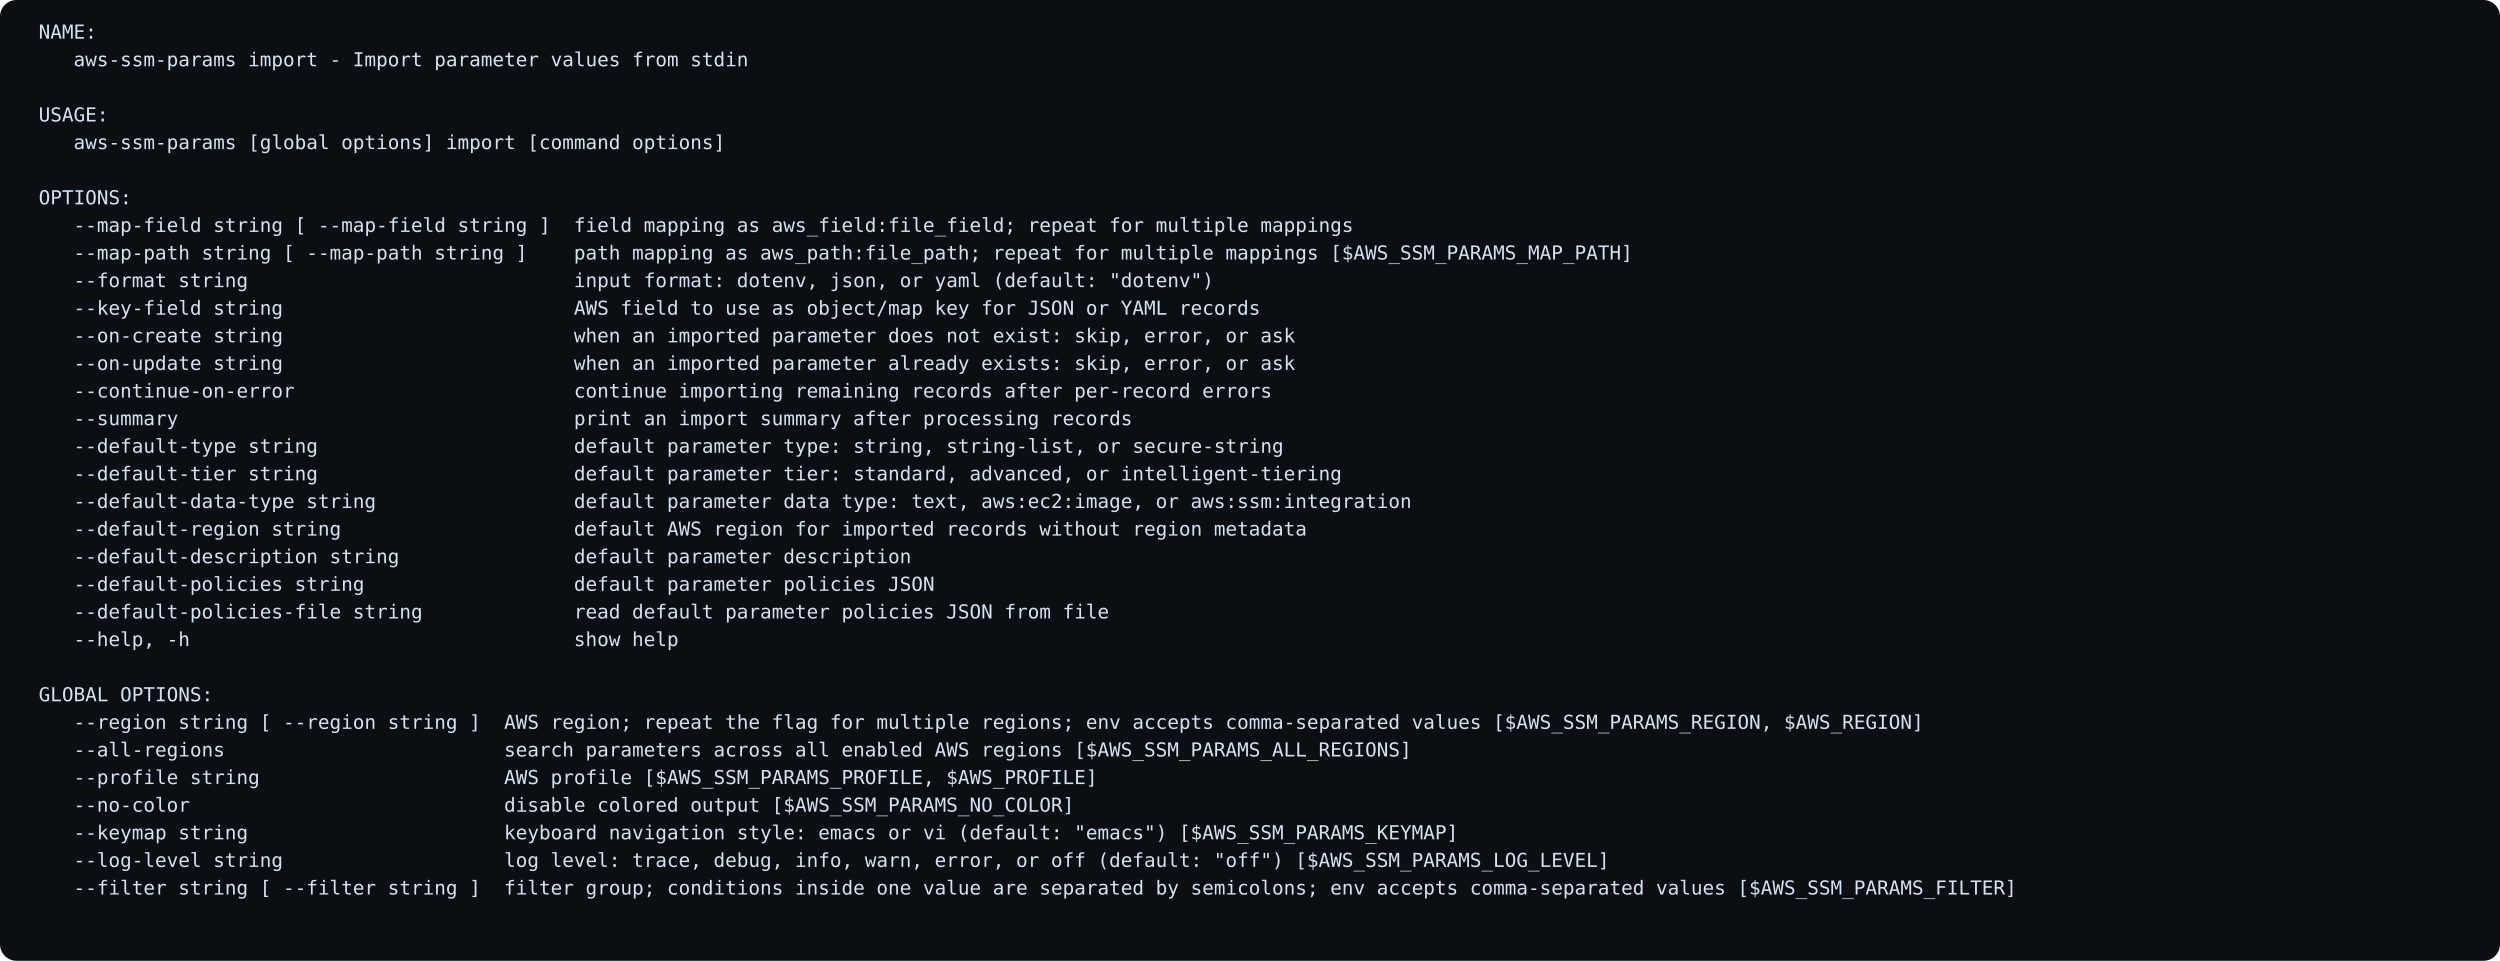
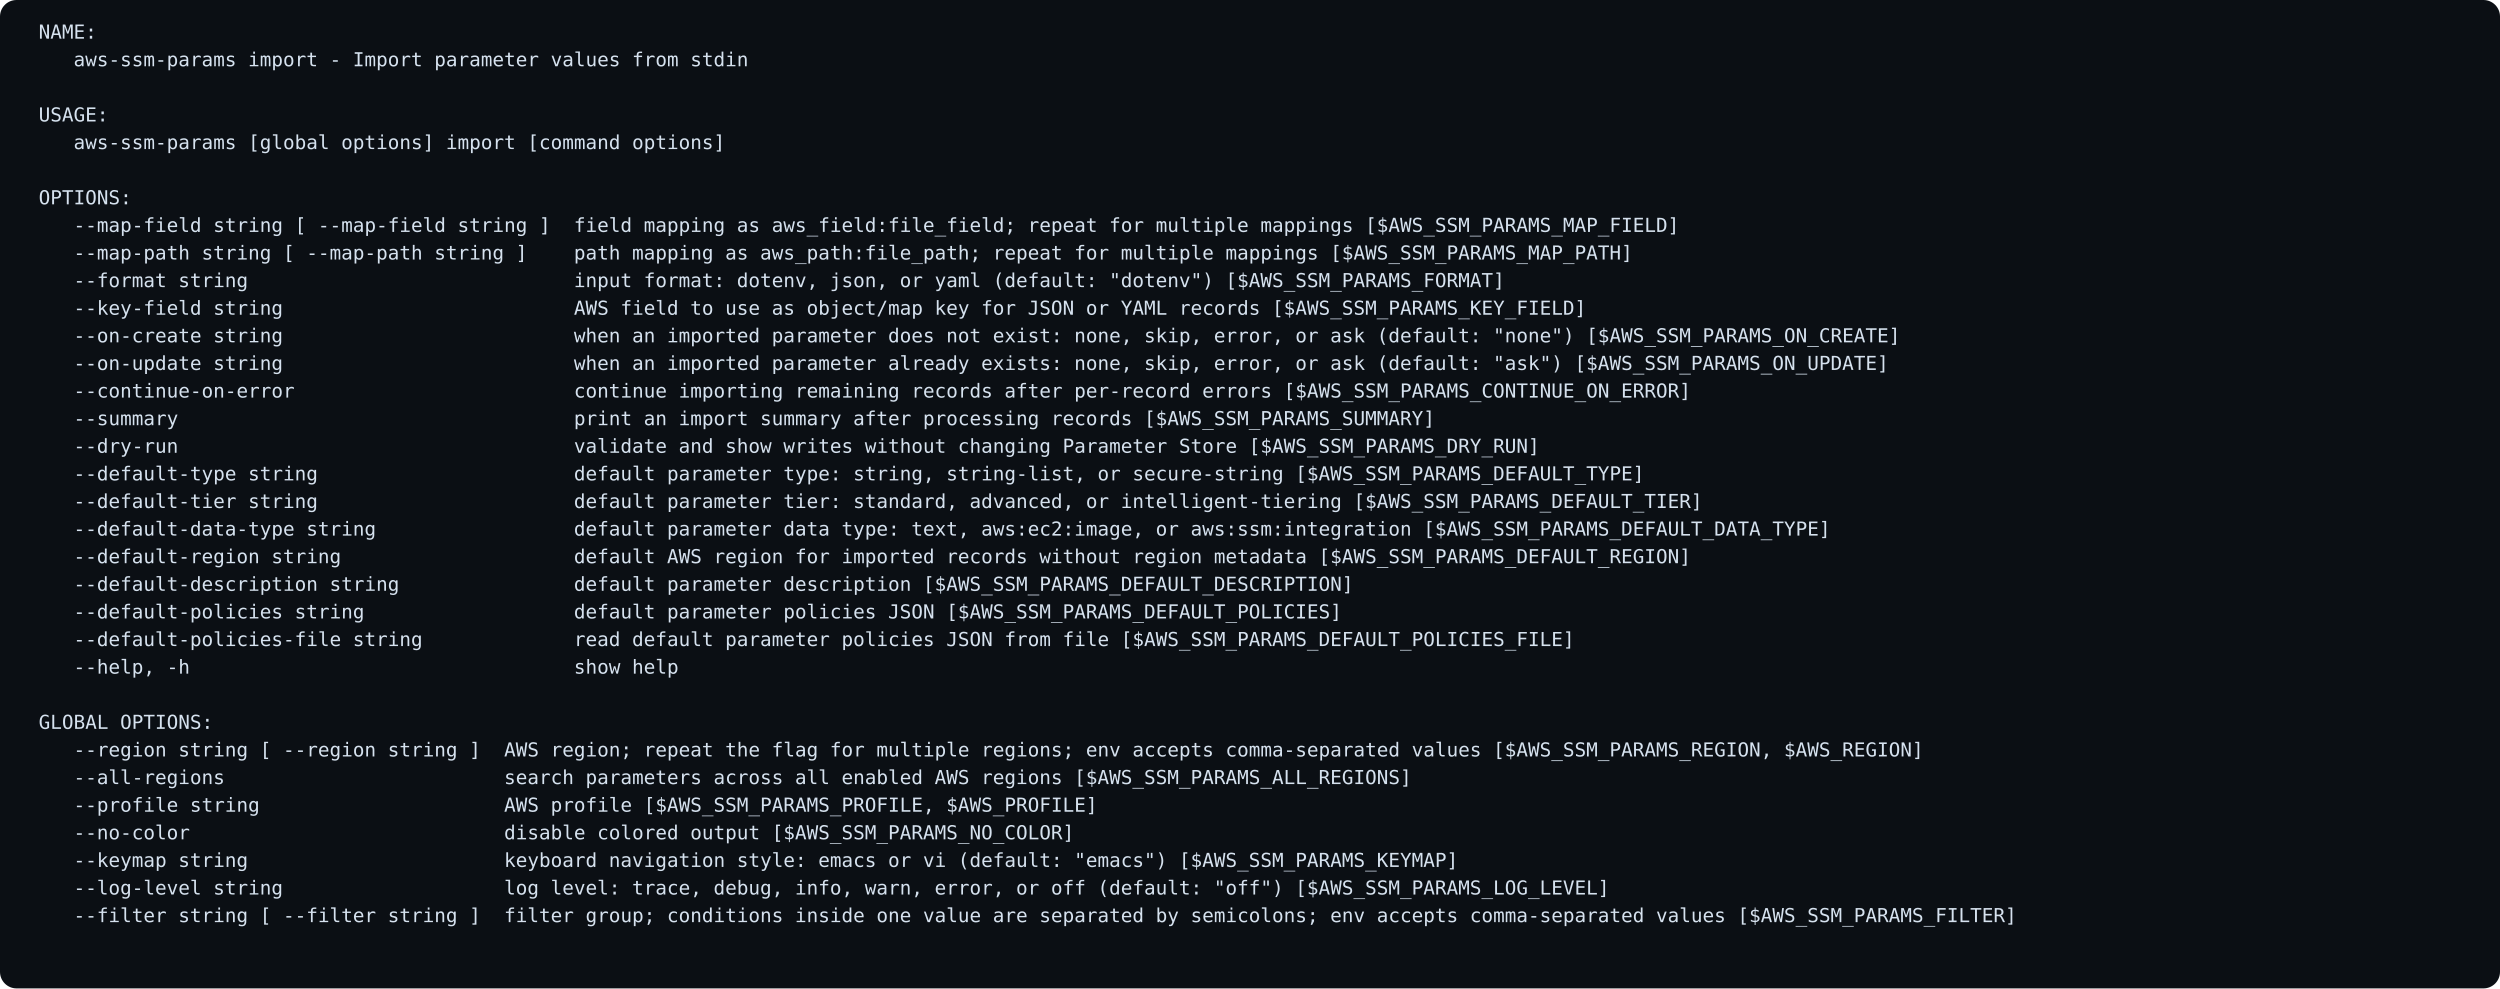
- <svg xmlns="http://www.w3.org/2000/svg" width="1811" height="696" viewBox="0 0 1811 696">
+ <svg xmlns="http://www.w3.org/2000/svg" width="1811" height="716" viewBox="0 0 1811 716">
  <rect width="100%" height="100%" rx="12" fill="#0b0f14" />
  <style>text{font-family:ui-monospace,SFMono-Regular,Menlo,Consolas,monospace;font-size:14px;fill:#d6e2ef}</style>
  <text x="28" y="28" xml:space="preserve">NAME:</text>
  <text x="28" y="48" xml:space="preserve">   aws-ssm-params import - Import parameter values from stdin</text>
  <text x="28" y="68" xml:space="preserve" />
  <text x="28" y="88" xml:space="preserve">USAGE:</text>
  <text x="28" y="108" xml:space="preserve">   aws-ssm-params [global options] import [command options]</text>
  <text x="28" y="128" xml:space="preserve" />
  <text x="28" y="148" xml:space="preserve">OPTIONS:</text>
-   <text x="28" y="168" xml:space="preserve">   --map-field string [ --map-field string ]  field mapping as aws_field:file_field; repeat for multiple mappings</text>
+   <text x="28" y="168" xml:space="preserve">   --map-field string [ --map-field string ]  field mapping as aws_field:file_field; repeat for multiple mappings [$AWS_SSM_PARAMS_MAP_FIELD]</text>
  <text x="28" y="188" xml:space="preserve">   --map-path string [ --map-path string ]    path mapping as aws_path:file_path; repeat for multiple mappings [$AWS_SSM_PARAMS_MAP_PATH]</text>
-   <text x="28" y="208" xml:space="preserve">   --format string                            input format: dotenv, json, or yaml (default: "dotenv")</text>
-   <text x="28" y="228" xml:space="preserve">   --key-field string                         AWS field to use as object/map key for JSON or YAML records</text>
-   <text x="28" y="248" xml:space="preserve">   --on-create string                         when an imported parameter does not exist: skip, error, or ask</text>
-   <text x="28" y="268" xml:space="preserve">   --on-update string                         when an imported parameter already exists: skip, error, or ask</text>
-   <text x="28" y="288" xml:space="preserve">   --continue-on-error                        continue importing remaining records after per-record errors</text>
-   <text x="28" y="308" xml:space="preserve">   --summary                                  print an import summary after processing records</text>
-   <text x="28" y="328" xml:space="preserve">   --default-type string                      default parameter type: string, string-list, or secure-string</text>
-   <text x="28" y="348" xml:space="preserve">   --default-tier string                      default parameter tier: standard, advanced, or intelligent-tiering</text>
-   <text x="28" y="368" xml:space="preserve">   --default-data-type string                 default parameter data type: text, aws:ec2:image, or aws:ssm:integration</text>
-   <text x="28" y="388" xml:space="preserve">   --default-region string                    default AWS region for imported records without region metadata</text>
-   <text x="28" y="408" xml:space="preserve">   --default-description string               default parameter description</text>
-   <text x="28" y="428" xml:space="preserve">   --default-policies string                  default parameter policies JSON</text>
-   <text x="28" y="448" xml:space="preserve">   --default-policies-file string             read default parameter policies JSON from file</text>
-   <text x="28" y="468" xml:space="preserve">   --help, -h                                 show help</text>
-   <text x="28" y="488" xml:space="preserve" />
-   <text x="28" y="508" xml:space="preserve">GLOBAL OPTIONS:</text>
-   <text x="28" y="528" xml:space="preserve">   --region string [ --region string ]  AWS region; repeat the flag for multiple regions; env accepts comma-separated values [$AWS_SSM_PARAMS_REGION, $AWS_REGION]</text>
-   <text x="28" y="548" xml:space="preserve">   --all-regions                        search parameters across all enabled AWS regions [$AWS_SSM_PARAMS_ALL_REGIONS]</text>
-   <text x="28" y="568" xml:space="preserve">   --profile string                     AWS profile [$AWS_SSM_PARAMS_PROFILE, $AWS_PROFILE]</text>
-   <text x="28" y="588" xml:space="preserve">   --no-color                           disable colored output [$AWS_SSM_PARAMS_NO_COLOR]</text>
-   <text x="28" y="608" xml:space="preserve">   --keymap string                      keyboard navigation style: emacs or vi (default: "emacs") [$AWS_SSM_PARAMS_KEYMAP]</text>
-   <text x="28" y="628" xml:space="preserve">   --log-level string                   log level: trace, debug, info, warn, error, or off (default: "off") [$AWS_SSM_PARAMS_LOG_LEVEL]</text>
-   <text x="28" y="648" xml:space="preserve">   --filter string [ --filter string ]  filter group; conditions inside one value are separated by semicolons; env accepts comma-separated values [$AWS_SSM_PARAMS_FILTER]</text>
+   <text x="28" y="208" xml:space="preserve">   --format string                            input format: dotenv, json, or yaml (default: "dotenv") [$AWS_SSM_PARAMS_FORMAT]</text>
+   <text x="28" y="228" xml:space="preserve">   --key-field string                         AWS field to use as object/map key for JSON or YAML records [$AWS_SSM_PARAMS_KEY_FIELD]</text>
+   <text x="28" y="248" xml:space="preserve">   --on-create string                         when an imported parameter does not exist: none, skip, error, or ask (default: "none") [$AWS_SSM_PARAMS_ON_CREATE]</text>
+   <text x="28" y="268" xml:space="preserve">   --on-update string                         when an imported parameter already exists: none, skip, error, or ask (default: "ask") [$AWS_SSM_PARAMS_ON_UPDATE]</text>
+   <text x="28" y="288" xml:space="preserve">   --continue-on-error                        continue importing remaining records after per-record errors [$AWS_SSM_PARAMS_CONTINUE_ON_ERROR]</text>
+   <text x="28" y="308" xml:space="preserve">   --summary                                  print an import summary after processing records [$AWS_SSM_PARAMS_SUMMARY]</text>
+   <text x="28" y="328" xml:space="preserve">   --dry-run                                  validate and show writes without changing Parameter Store [$AWS_SSM_PARAMS_DRY_RUN]</text>
+   <text x="28" y="348" xml:space="preserve">   --default-type string                      default parameter type: string, string-list, or secure-string [$AWS_SSM_PARAMS_DEFAULT_TYPE]</text>
+   <text x="28" y="368" xml:space="preserve">   --default-tier string                      default parameter tier: standard, advanced, or intelligent-tiering [$AWS_SSM_PARAMS_DEFAULT_TIER]</text>
+   <text x="28" y="388" xml:space="preserve">   --default-data-type string                 default parameter data type: text, aws:ec2:image, or aws:ssm:integration [$AWS_SSM_PARAMS_DEFAULT_DATA_TYPE]</text>
+   <text x="28" y="408" xml:space="preserve">   --default-region string                    default AWS region for imported records without region metadata [$AWS_SSM_PARAMS_DEFAULT_REGION]</text>
+   <text x="28" y="428" xml:space="preserve">   --default-description string               default parameter description [$AWS_SSM_PARAMS_DEFAULT_DESCRIPTION]</text>
+   <text x="28" y="448" xml:space="preserve">   --default-policies string                  default parameter policies JSON [$AWS_SSM_PARAMS_DEFAULT_POLICIES]</text>
+   <text x="28" y="468" xml:space="preserve">   --default-policies-file string             read default parameter policies JSON from file [$AWS_SSM_PARAMS_DEFAULT_POLICIES_FILE]</text>
+   <text x="28" y="488" xml:space="preserve">   --help, -h                                 show help</text>
+   <text x="28" y="508" xml:space="preserve" />
+   <text x="28" y="528" xml:space="preserve">GLOBAL OPTIONS:</text>
+   <text x="28" y="548" xml:space="preserve">   --region string [ --region string ]  AWS region; repeat the flag for multiple regions; env accepts comma-separated values [$AWS_SSM_PARAMS_REGION, $AWS_REGION]</text>
+   <text x="28" y="568" xml:space="preserve">   --all-regions                        search parameters across all enabled AWS regions [$AWS_SSM_PARAMS_ALL_REGIONS]</text>
+   <text x="28" y="588" xml:space="preserve">   --profile string                     AWS profile [$AWS_SSM_PARAMS_PROFILE, $AWS_PROFILE]</text>
+   <text x="28" y="608" xml:space="preserve">   --no-color                           disable colored output [$AWS_SSM_PARAMS_NO_COLOR]</text>
+   <text x="28" y="628" xml:space="preserve">   --keymap string                      keyboard navigation style: emacs or vi (default: "emacs") [$AWS_SSM_PARAMS_KEYMAP]</text>
+   <text x="28" y="648" xml:space="preserve">   --log-level string                   log level: trace, debug, info, warn, error, or off (default: "off") [$AWS_SSM_PARAMS_LOG_LEVEL]</text>
+   <text x="28" y="668" xml:space="preserve">   --filter string [ --filter string ]  filter group; conditions inside one value are separated by semicolons; env accepts comma-separated values [$AWS_SSM_PARAMS_FILTER]</text>
</svg>
